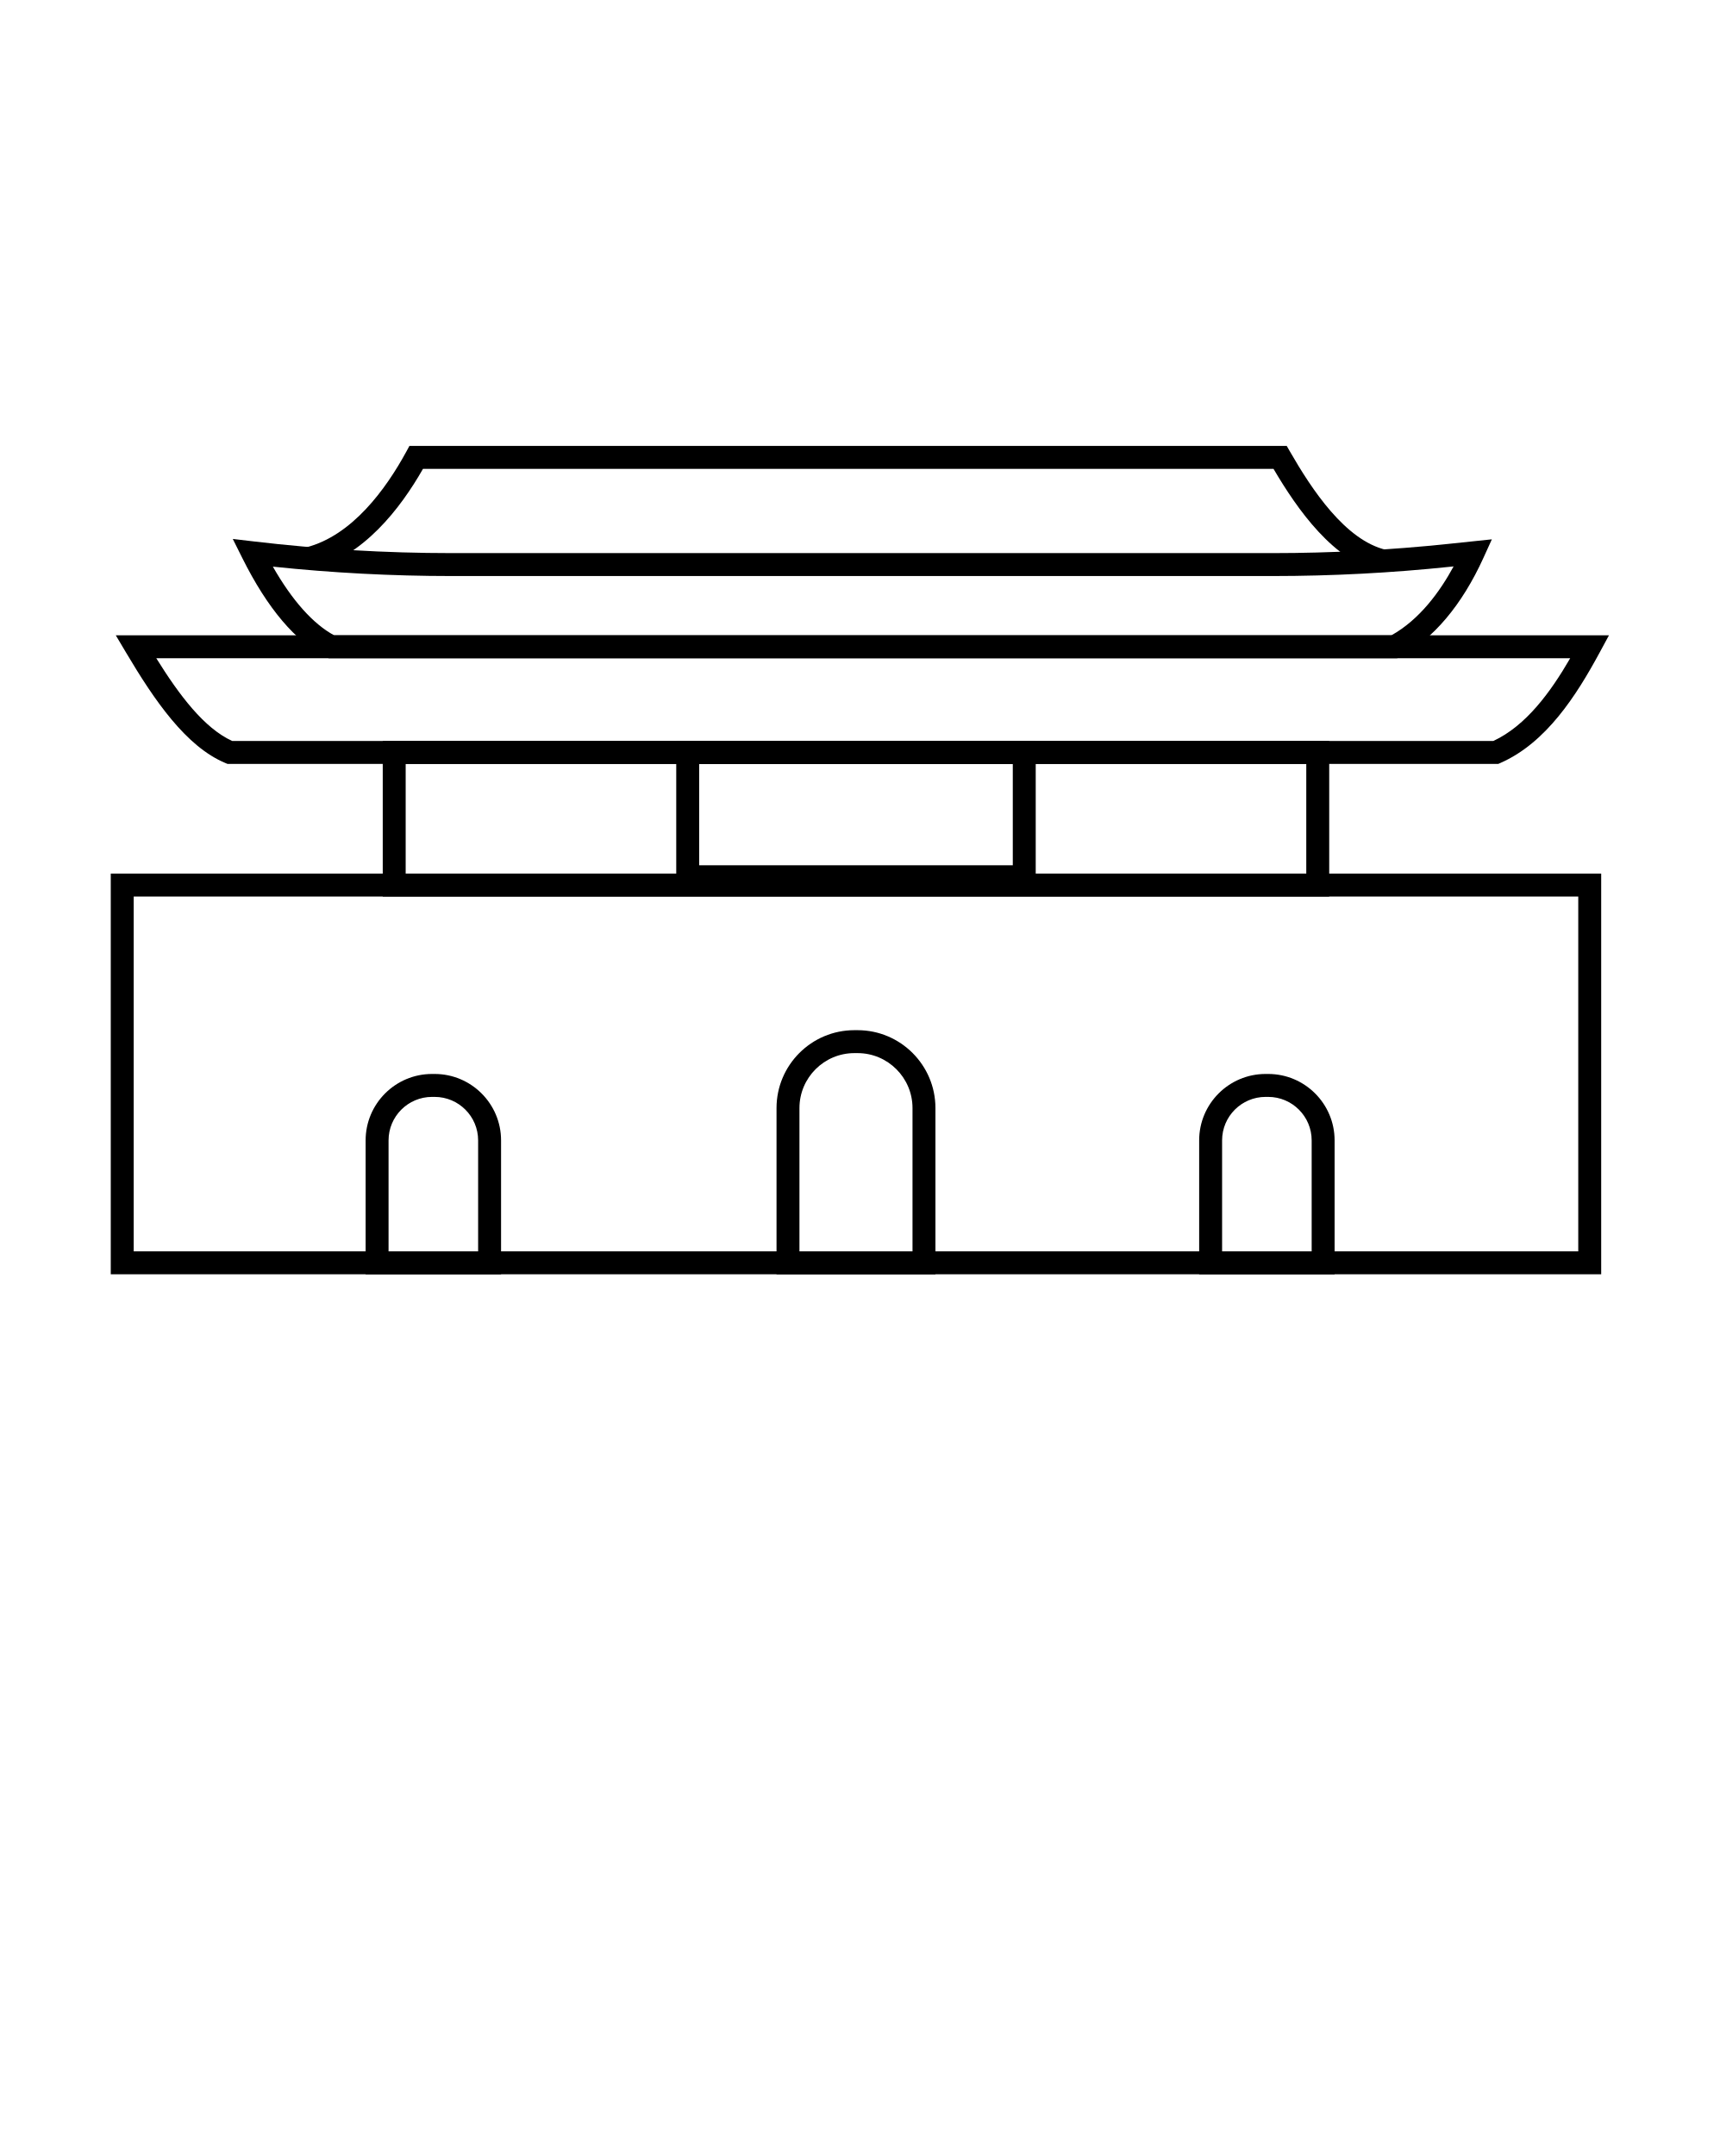
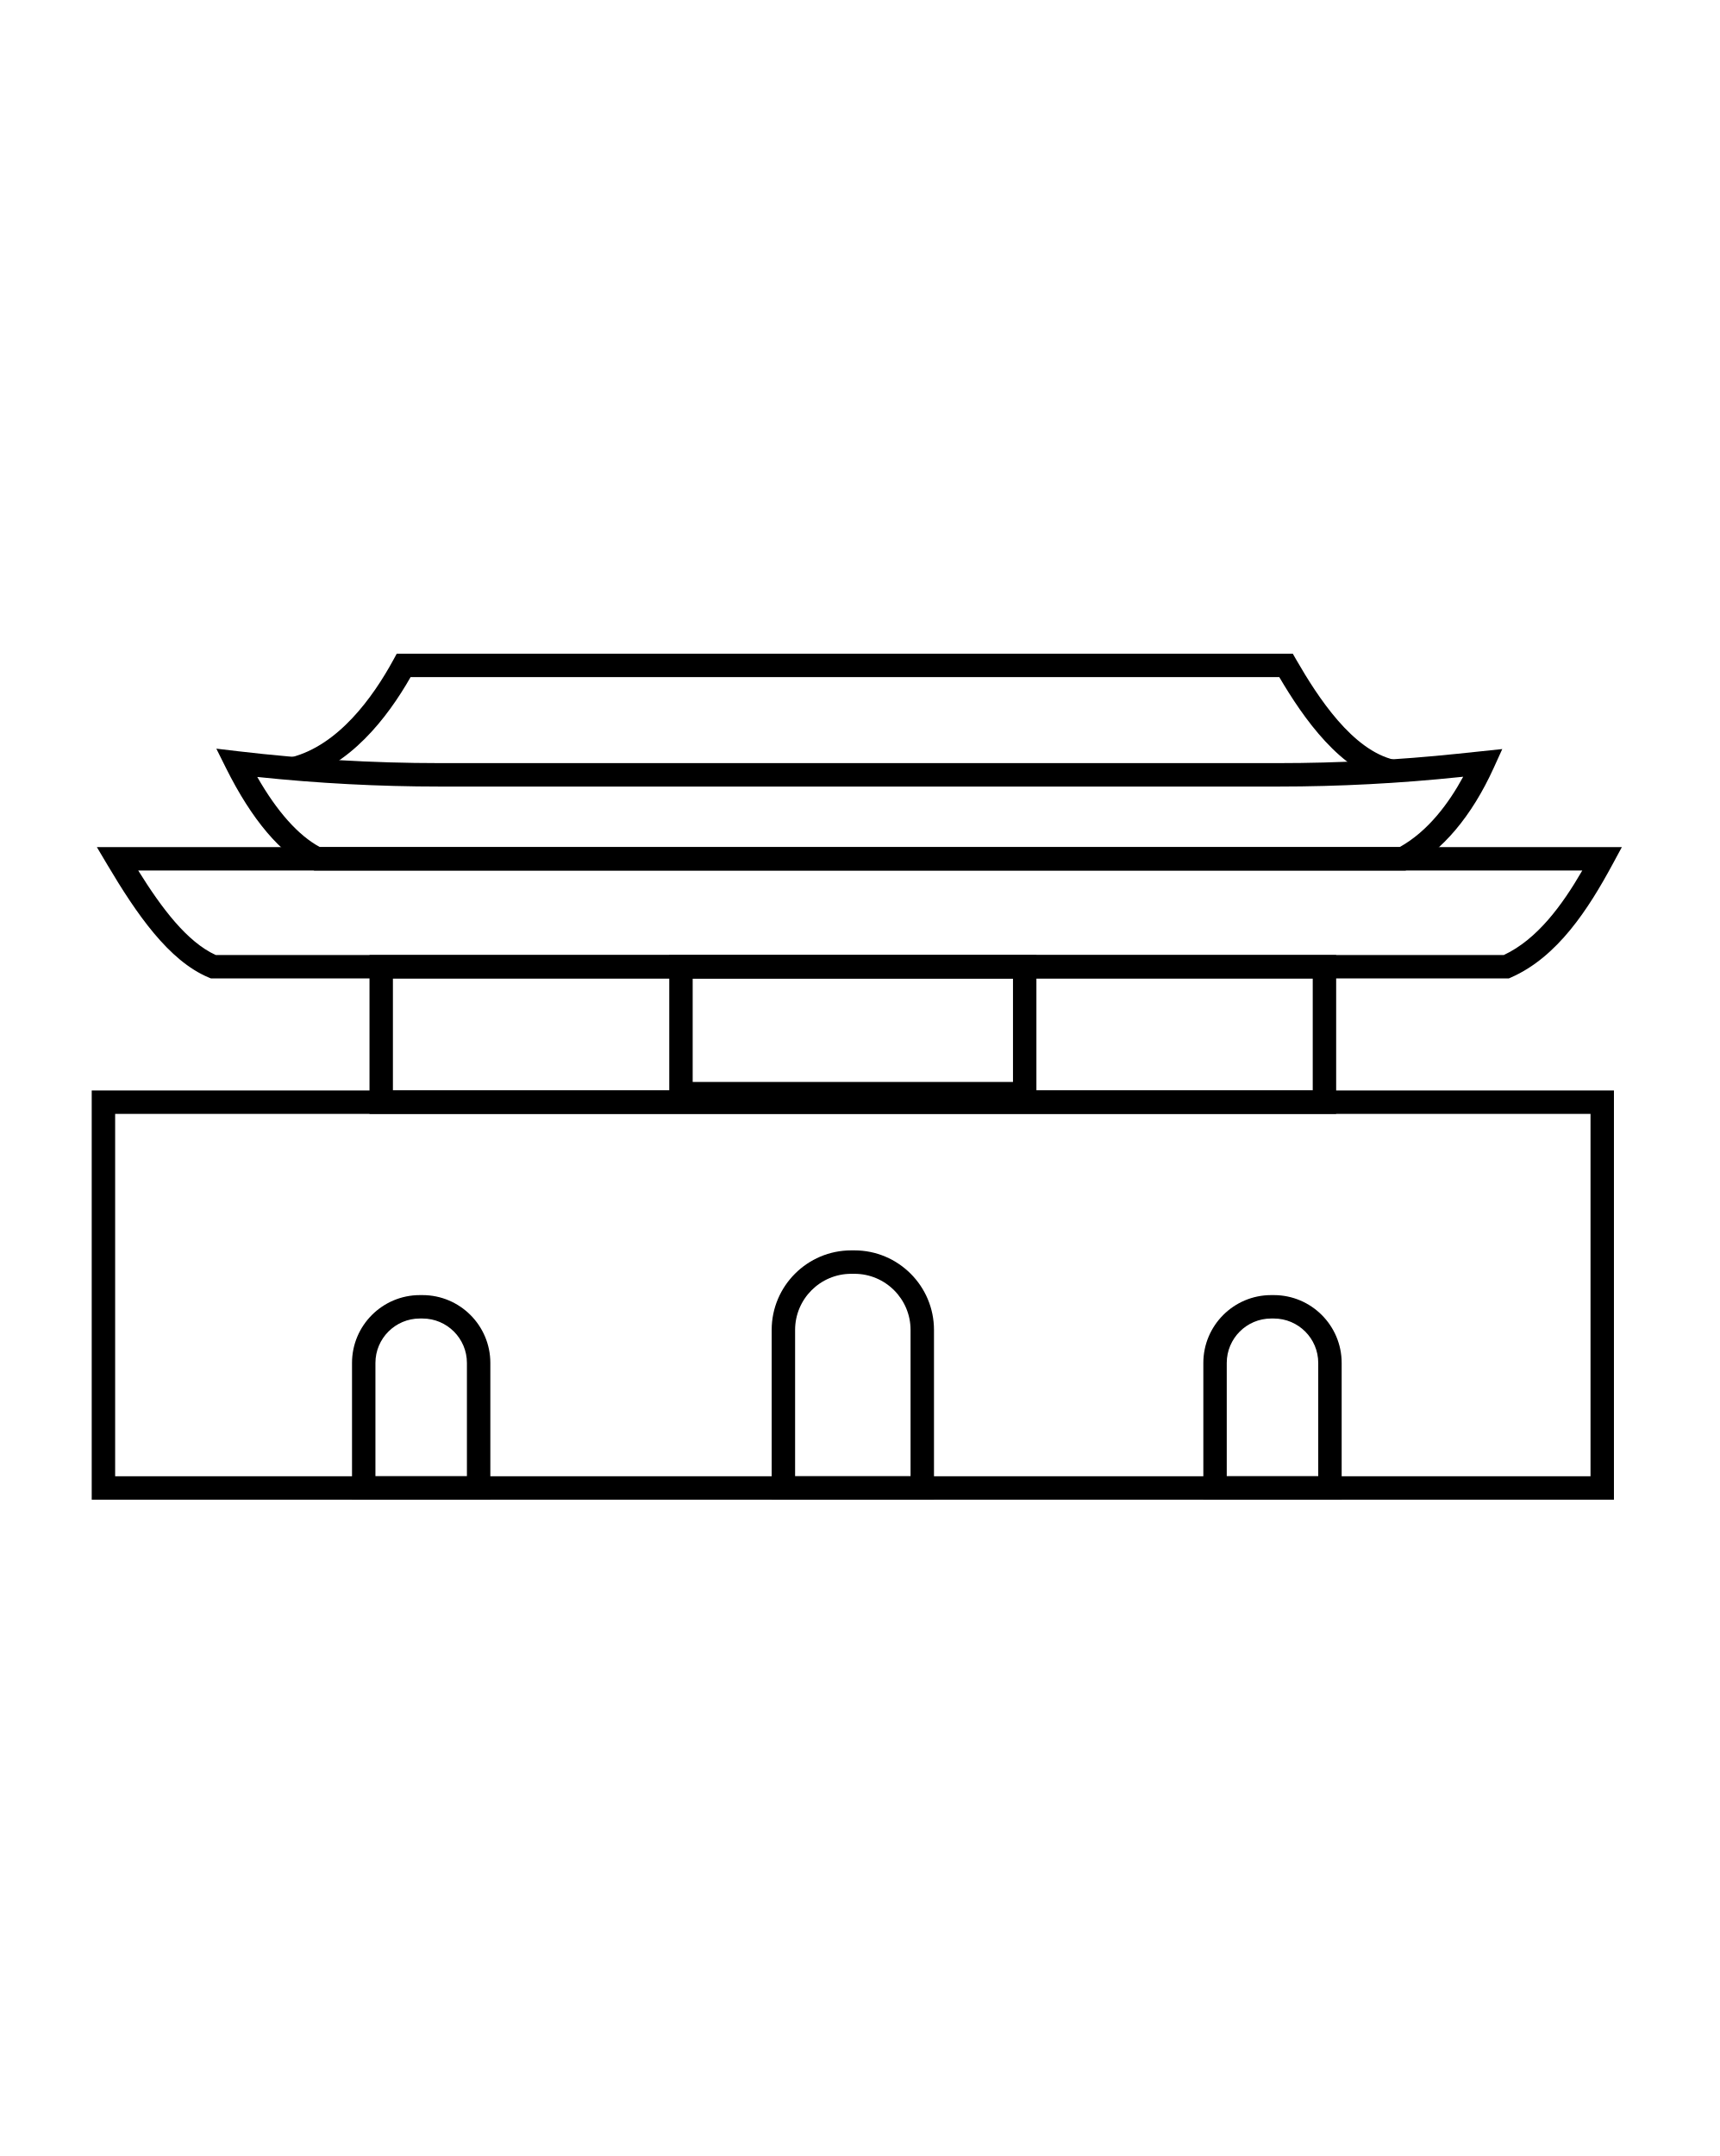
<svg xmlns="http://www.w3.org/2000/svg" width="150" height="188" viewBox="0 0 150 188" fill="none">
-   <path d="M139.661 111.115H9.661V76.176H139.661V111.115ZM11.661 109.115H137.661V78.176H11.661V109.115Z" fill="black" />
-   <path d="M81.592 111.115H67.731V96.621C67.731 92.876 70.777 89.83 74.522 89.83H74.801C78.545 89.83 81.592 92.876 81.592 96.621V111.115ZM69.731 109.115H79.592V96.621C79.592 93.979 77.442 91.83 74.801 91.83H74.522C71.88 91.83 69.731 93.979 69.731 96.621V109.115Z" fill="black" />
-   <path d="M43.704 111.115H31.891V99.439C31.891 96.246 34.489 93.648 37.683 93.648H37.912C41.105 93.648 43.704 96.246 43.704 99.439V111.115ZM33.891 109.115H41.704V99.439C41.704 97.349 40.003 95.648 37.912 95.648H37.683C35.592 95.648 33.891 97.349 33.891 99.439V109.115Z" fill="black" />
-   <path d="M116.408 111.115H104.595V99.439C104.595 96.246 107.193 93.648 110.387 93.648H110.616C113.81 93.648 116.408 96.246 116.408 99.439V111.115ZM106.595 109.115H114.408V99.439C114.408 97.349 112.707 95.648 110.616 95.648H110.387C108.296 95.648 106.595 97.349 106.595 99.439V109.115Z" fill="black" />
-   <path d="M130.68 66.613H19.848L19.663 66.536C16.22 65.101 13.463 61.06 10.997 56.908L10.1 55.398H140.339L139.541 56.873C137.49 60.667 134.856 64.781 130.871 66.529L130.68 66.613ZM20.256 64.613H130.254C133.11 63.277 135.239 60.364 136.958 57.398H13.633C15.629 60.606 17.805 63.5 20.256 64.613Z" fill="black" />
-   <path d="M121.859 57.398H28.669L28.459 57.294C25.797 55.973 23.331 53.065 21.131 48.652L20.304 46.995L22.143 47.212C27.841 47.887 33.64 48.23 39.379 48.23H111.014C116.104 48.23 121.251 47.96 126.312 47.429L130.125 47.029L129.402 48.619C127.52 52.767 124.986 55.763 122.077 57.284L121.859 57.398ZM29.146 55.398H121.362C123.808 54.038 125.584 51.611 126.788 49.39L126.521 49.418C121.391 49.956 116.173 50.23 111.014 50.23H39.379C34.196 50.23 28.965 49.954 23.8 49.41C25.482 52.358 27.309 54.408 29.146 55.398Z" fill="black" />
-   <path d="M120.472 49.901C116.326 48.944 113.165 44.429 111.081 40.885H36.893C34.907 44.371 31.683 48.524 27.186 49.672L26.692 47.734C30.717 46.706 33.663 42.638 35.427 39.406L35.711 38.885H112.234L112.522 39.386C114.412 42.667 117.339 47.126 120.921 47.953L120.472 49.901Z" fill="black" />
-   <path d="M90.339 77.451H58.984V64.613H90.339V77.451ZM60.984 75.451H88.339V66.613H60.984V75.451Z" fill="black" />
-   <path d="M115.938 78.176H33.384V64.613H115.938V78.176ZM35.384 76.176H113.938V66.613H35.384V76.176Z" fill="black" />
+   <path d="M140.773 130.77H8V95.086H140.773V130.77ZM10.043 128.728H138.73V97.129H10.043V128.728Z" fill="black" />
+   <path d="M81.465 130.77H67.308V115.967C67.308 112.143 70.42 109.031 74.245 109.031H74.529C78.353 109.031 81.465 112.143 81.465 115.967V130.77ZM69.351 128.728H79.422V115.967C79.422 113.269 77.227 111.074 74.529 111.074H74.245C71.546 111.074 69.351 113.269 69.351 115.967V128.728Z" fill="black" />
+   <path d="M42.769 130.77H30.704V118.846C30.704 115.584 33.358 112.931 36.619 112.931H36.853C40.115 112.931 42.769 115.584 42.769 118.846V130.77ZM32.746 128.728H40.726V118.846C40.726 116.71 38.989 114.973 36.853 114.973H36.619C34.484 114.973 32.746 116.71 32.746 118.846V128.728Z" fill="black" />
+   <path d="M117.024 130.77H104.959V118.846C104.959 115.584 107.612 112.931 110.874 112.931H111.108C114.37 112.931 117.024 115.584 117.024 118.846V130.77ZM107.001 128.728H114.981V118.846C114.981 116.71 113.244 114.973 111.108 114.973H110.874C108.739 114.973 107.001 116.71 107.001 118.846V128.728Z" fill="black" />
+   <path d="M131.6 85.319H18.404L18.215 85.241C14.698 83.775 11.883 79.648 9.364 75.407L8.448 73.864H141.465L140.65 75.371C138.555 79.246 135.865 83.448 131.795 85.233L131.6 85.319ZM18.821 83.277H131.165C134.082 81.912 136.256 78.937 138.012 75.907H12.056C14.095 79.184 16.317 82.14 18.821 83.277Z" fill="black" />
+   <path d="M122.591 75.907H27.413L27.199 75.801C24.48 74.452 21.962 71.482 19.714 66.975L18.87 65.282L20.748 65.505C26.567 66.194 32.49 66.543 38.352 66.543H111.515C116.713 66.543 121.97 66.268 127.139 65.726L131.033 65.317L130.295 66.941C128.373 71.177 125.785 74.238 122.814 75.791L122.591 75.907ZM27.901 73.864H122.083C124.582 72.475 126.395 69.997 127.625 67.728L127.352 67.757C122.113 68.307 116.784 68.586 111.515 68.586H38.352C33.059 68.586 27.715 68.305 22.44 67.749C24.159 70.76 26.024 72.853 27.901 73.864Z" fill="black" />
+   <path d="M121.174 68.251C116.94 67.273 113.712 62.662 111.583 59.043H35.812C33.785 62.602 30.491 66.844 25.899 68.017L25.395 66.038C29.505 64.988 32.514 60.833 34.315 57.532L34.605 57H112.761L113.055 57.512C114.985 60.863 117.975 65.416 121.633 66.261L121.174 68.251Z" fill="black" />
+   <path d="M90.399 96.388H58.375V83.277H90.399V96.388ZM60.418 94.345H88.356V85.319H60.418V94.345Z" fill="black" />
+   <path d="M116.544 97.129H32.229V83.277H116.544V97.129ZM34.271 95.086H114.501V85.319H34.271V95.086Z" fill="black" />
</svg>
